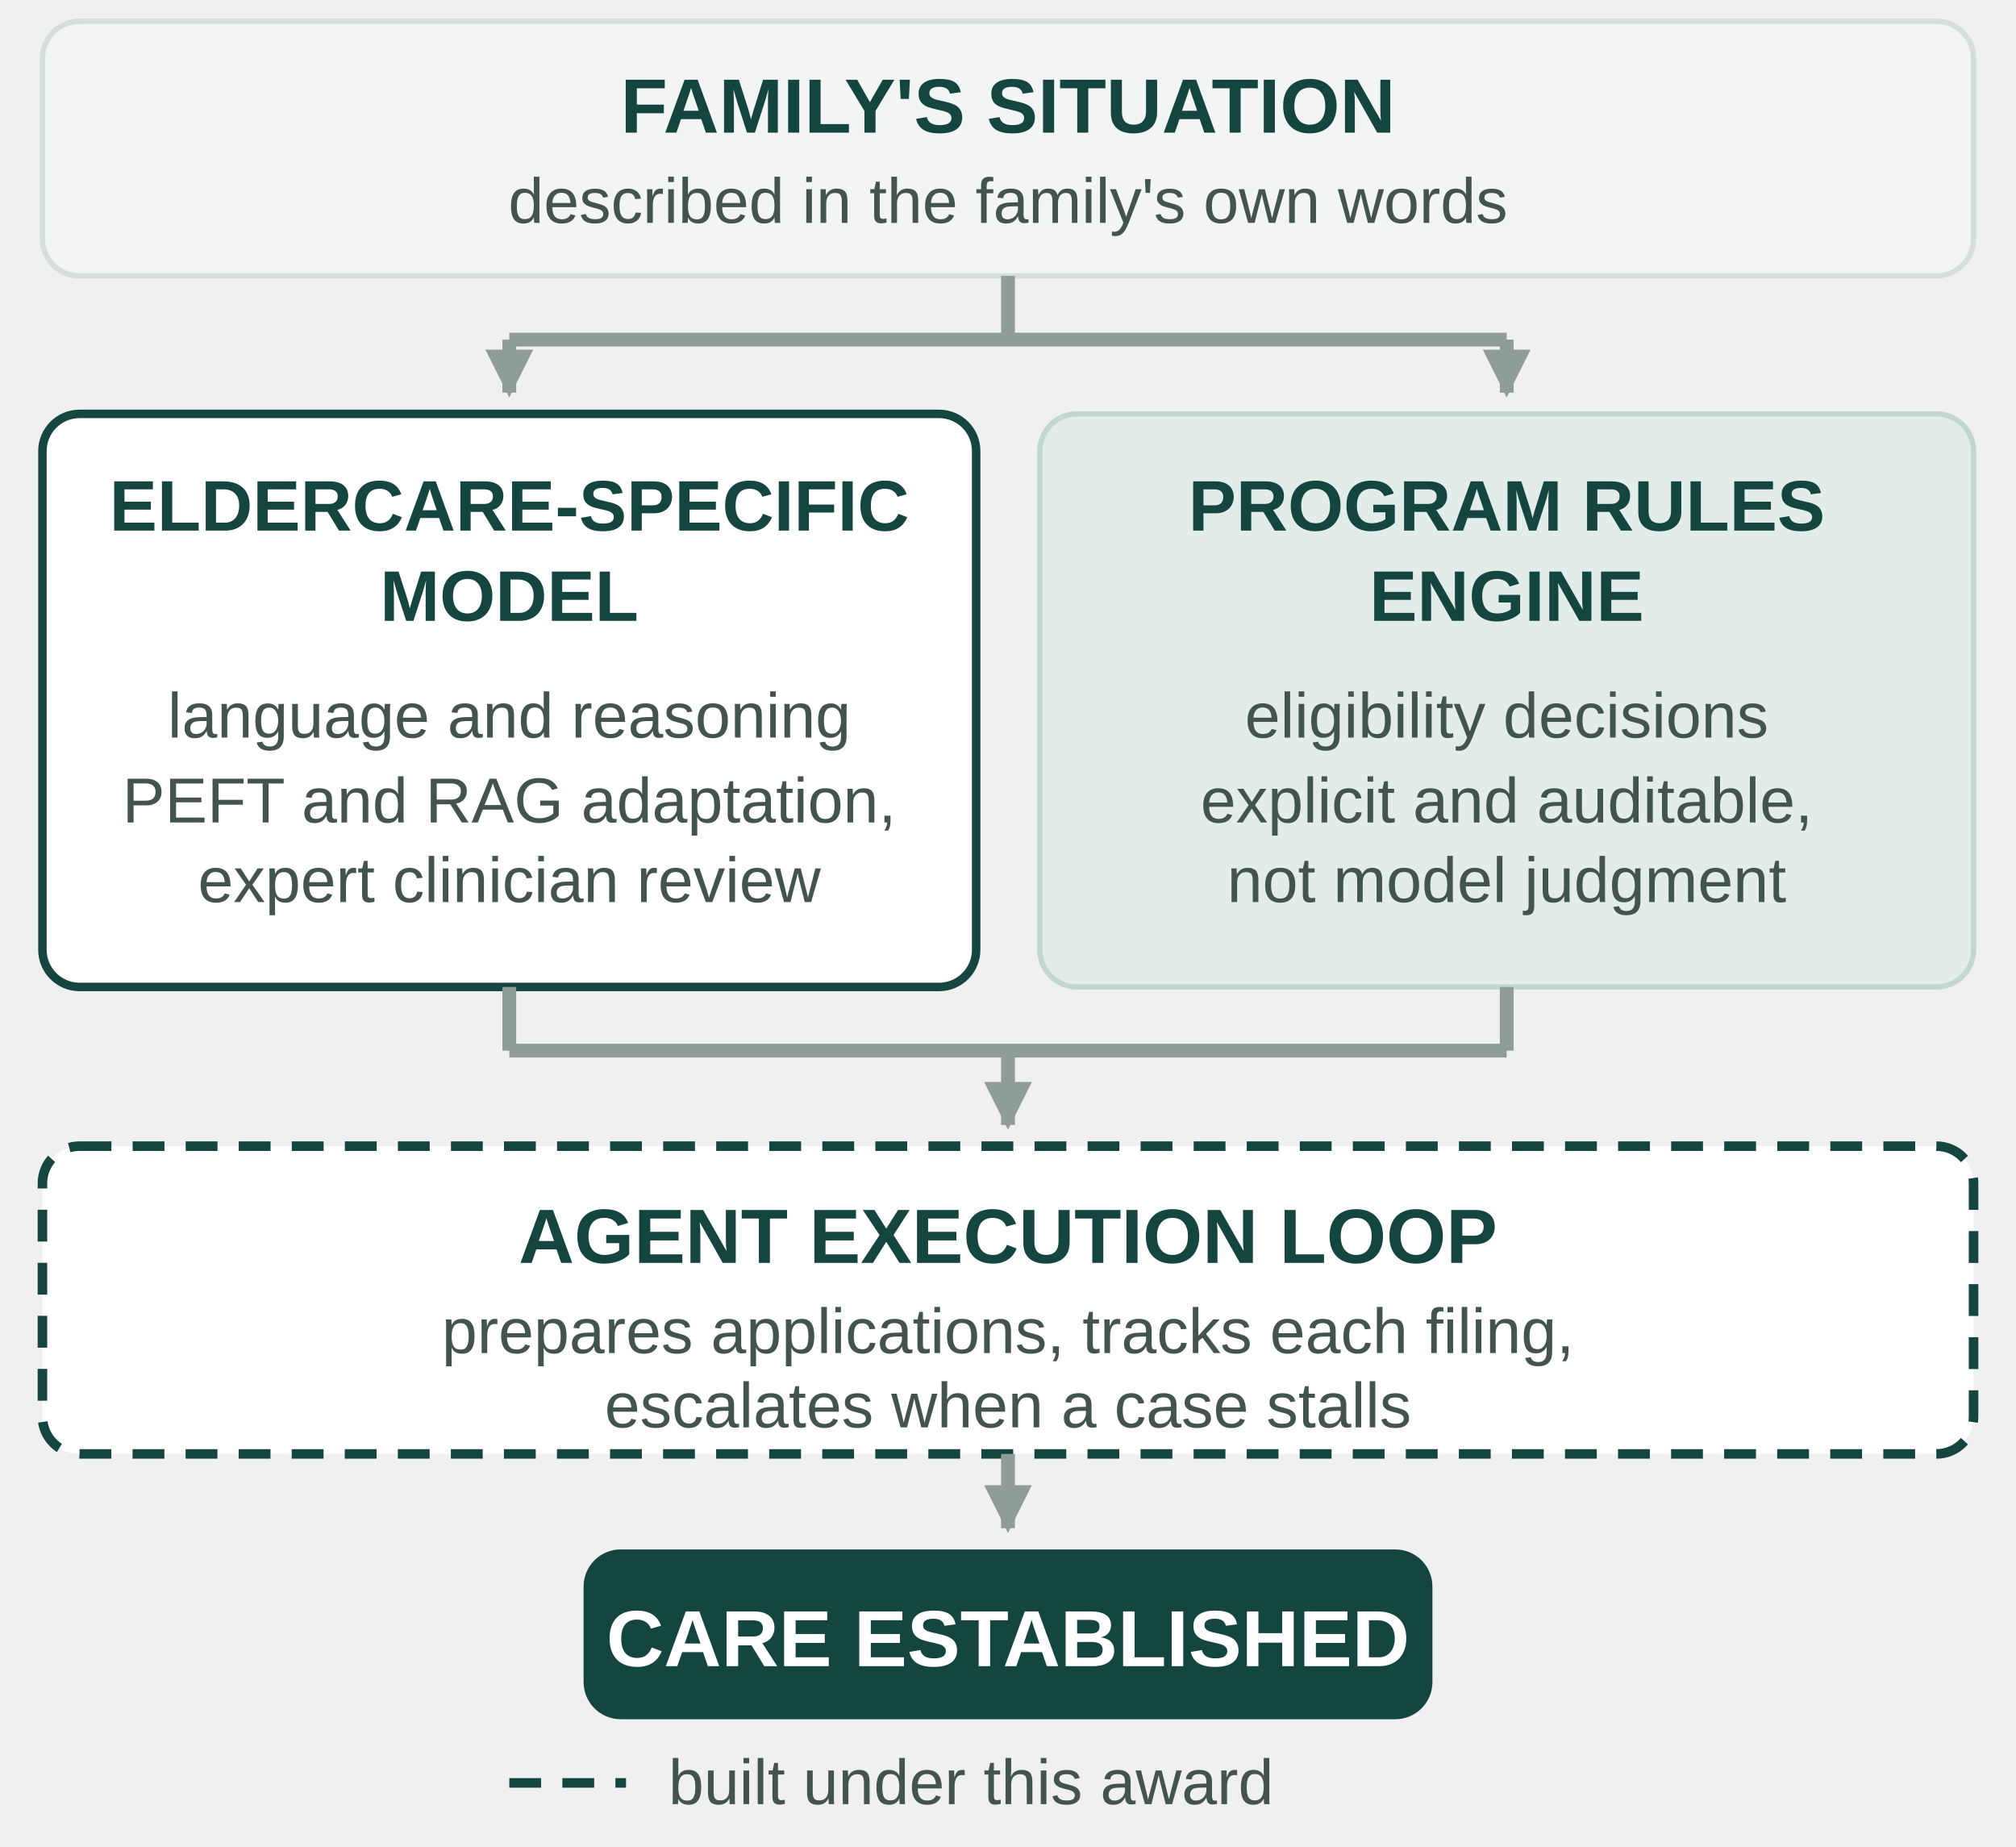
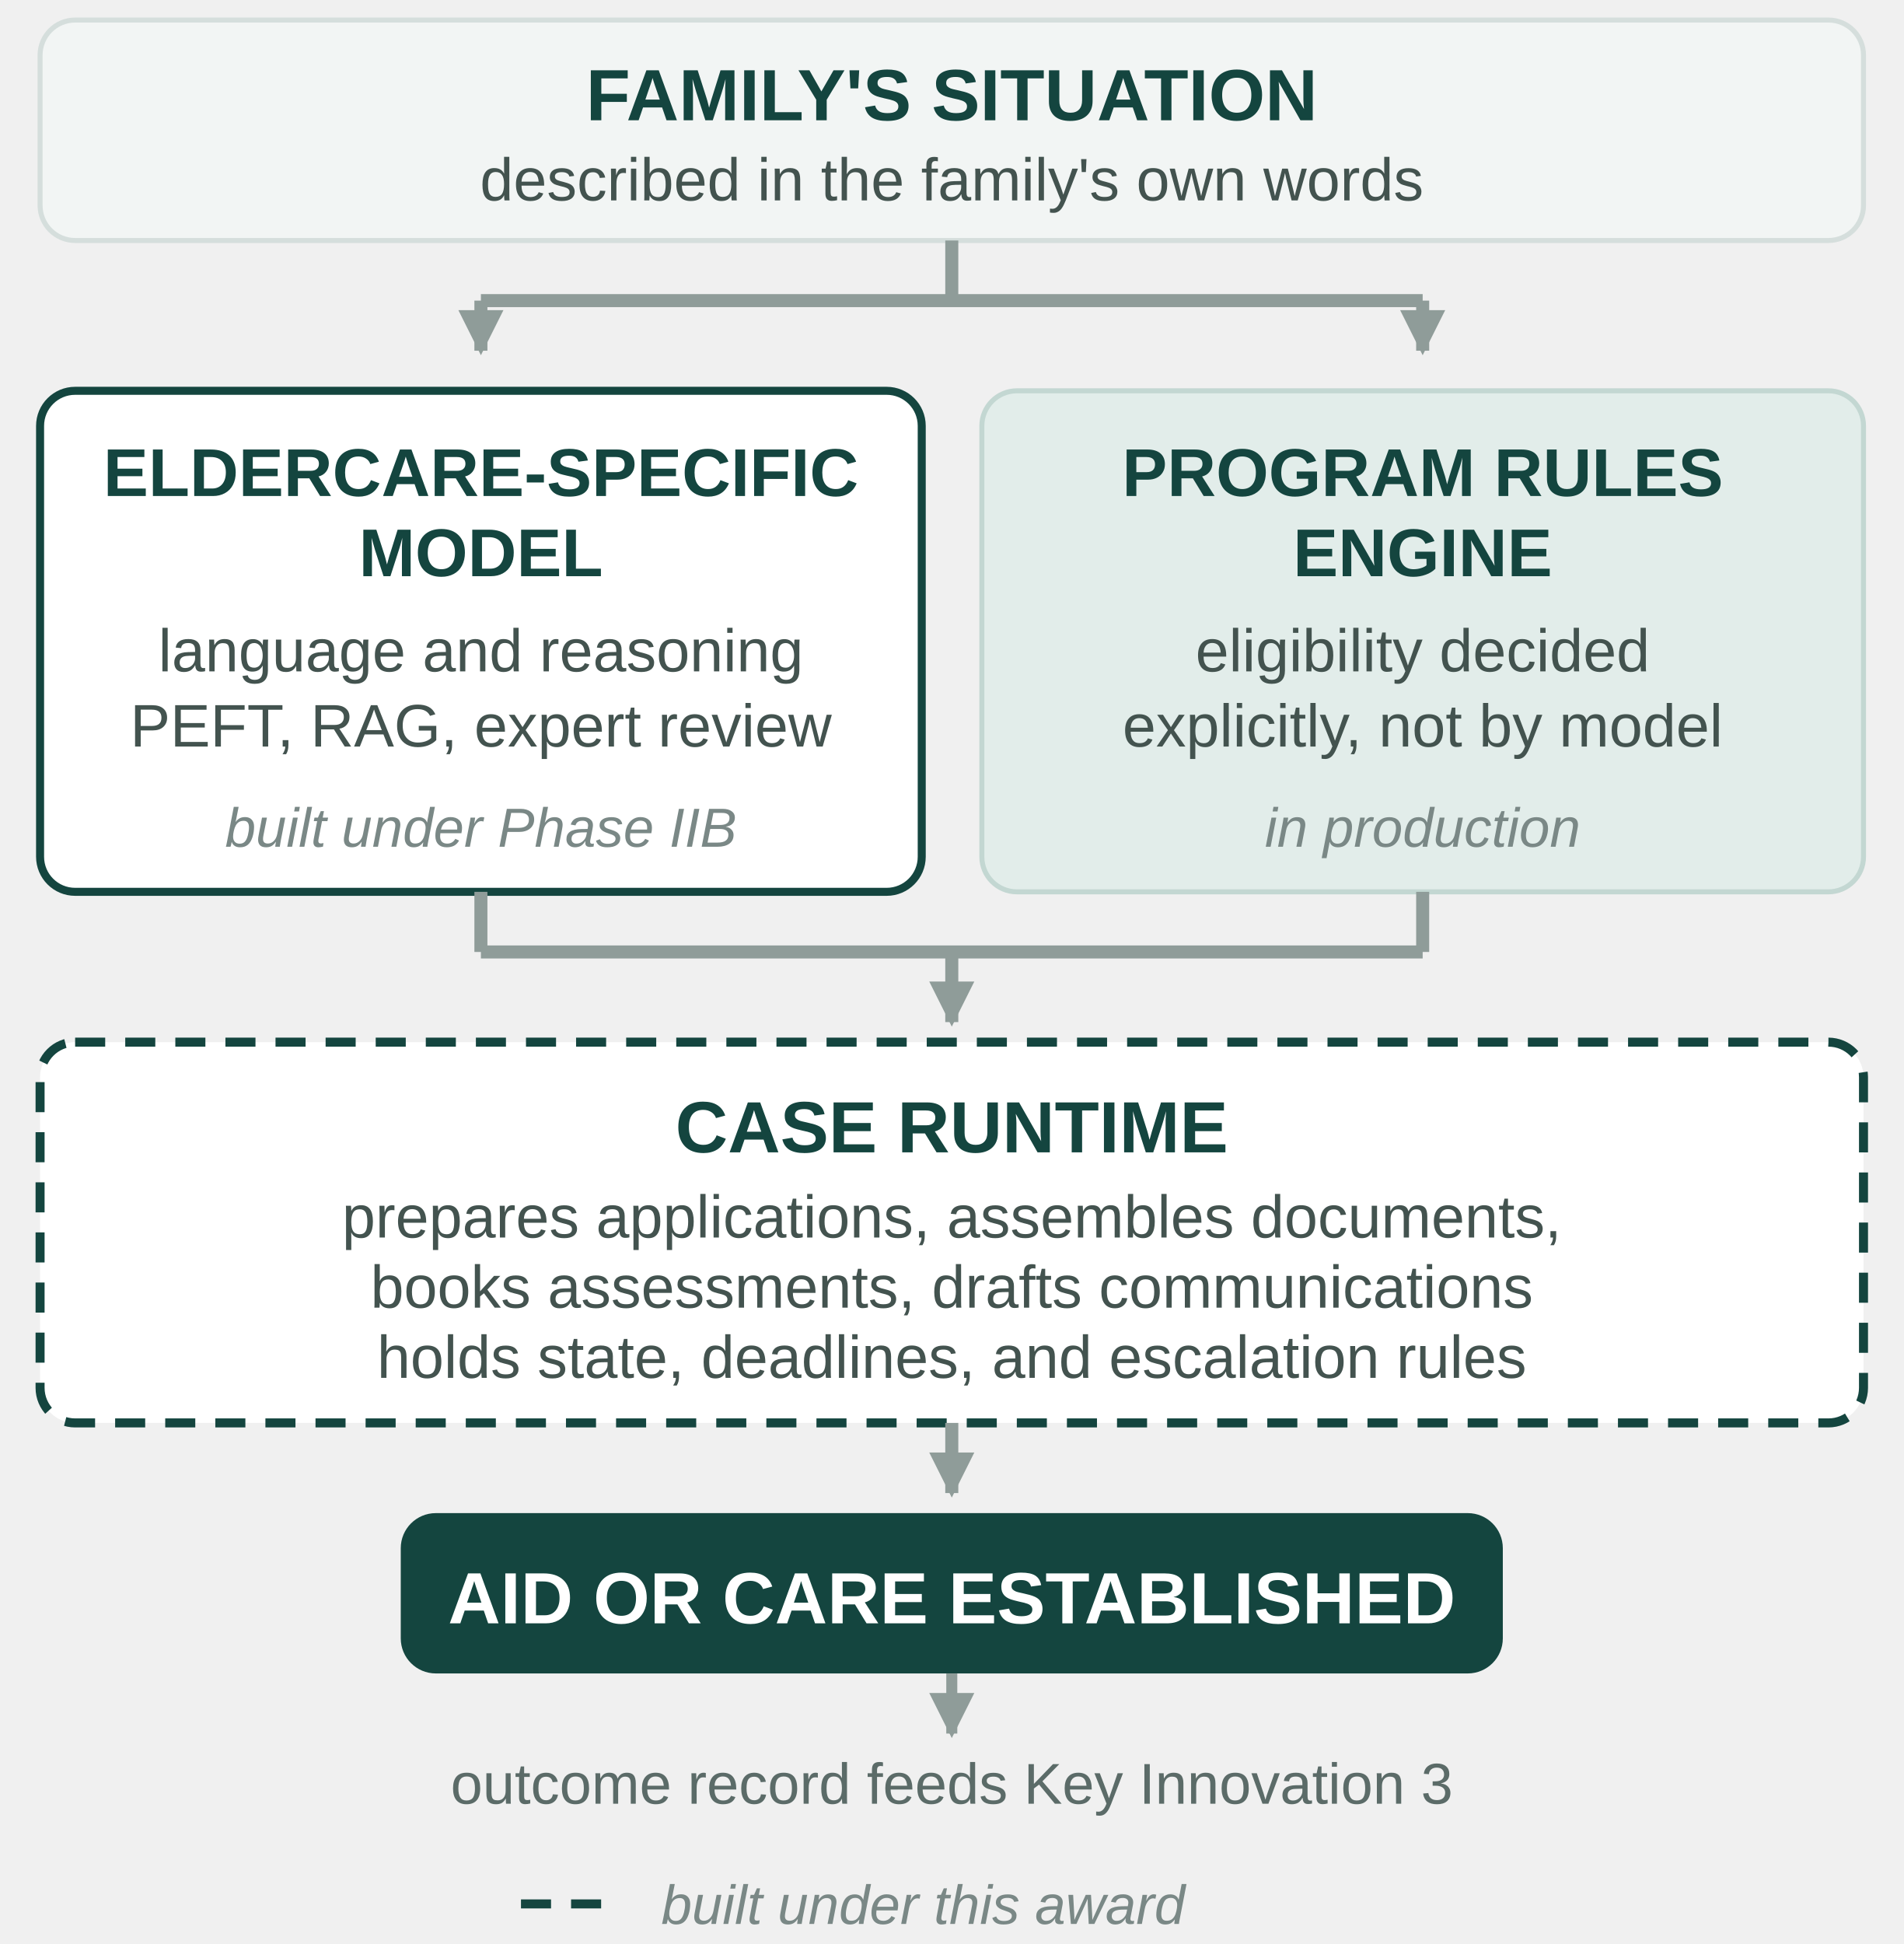
- <svg xmlns="http://www.w3.org/2000/svg" viewBox="0 0 380 348" style="width:100%;display:block" role="img" aria-label="Navigation architecture. A family's situation, described in their own words, is read by an eldercare-specific model adapted with parameter-efficient fine-tuning, retrieval-augmented generation, and expert clinician review, while a separate program rules engine makes the eligibility decisions. An agent execution loop, built under this award, prepares applications, tracks each filing, and escalates when a case stalls, until care is established.">
+ <svg xmlns="http://www.w3.org/2000/svg" viewBox="0 0 380 388" style="width:100%;display:block" role="img" aria-label="Navigation architecture. A family's situation, described in their own words, is read by an eldercare-specific model adapted under Phase IIB with parameter-efficient fine-tuning, retrieval-augmented generation, and expert clinician review, while a separate program rules engine in production decides eligibility explicitly rather than by model judgment. A case runtime built under this award prepares applications, assembles documents, books assessments, drafts communications, and holds state, deadlines, and escalation rules, until aid or care is established and the outcome record feeds Key Innovation 3.">
  <defs>
    <marker id="na" viewBox="0 0 10 10" refX="9" refY="5" markerWidth="9" markerHeight="9" markerUnits="userSpaceOnUse" orient="auto-start-reverse">
      <path d="M0 0 L10 5 L0 10 z" fill="#8f9c99" />
    </marker>
  </defs>
-   <rect x="8" y="4" width="364" height="48" rx="7" fill="#f2f5f4" stroke="#d5dedc" />
-   <text x="190" y="25" text-anchor="middle" font-family="Arial" font-size="14.5" font-weight="700" fill="#14453f">FAMILY'S SITUATION</text>
-   <text x="190" y="42" text-anchor="middle" font-family="Arial" font-size="12" fill="#43534f">described in the family's own words</text>
-   <path d="M190 52 v12" fill="none" stroke="#8f9c99" stroke-width="2.6" />
-   <path d="M96 64 h188" fill="none" stroke="#8f9c99" stroke-width="2.6" />
-   <path d="M96 64 v10" fill="none" stroke="#8f9c99" stroke-width="2.6" marker-end="url(#na)" />
-   <path d="M284 64 v10" fill="none" stroke="#8f9c99" stroke-width="2.6" marker-end="url(#na)" />
-   <rect x="8" y="78" width="176" height="108" rx="7" fill="#ffffff" stroke="#14453f" stroke-width="1.6" />
-   <text x="96" y="100" text-anchor="middle" font-family="Arial" font-size="13.5" font-weight="700" fill="#14453f">ELDERCARE-SPECIFIC</text>
-   <text x="96" y="117" text-anchor="middle" font-family="Arial" font-size="13.5" font-weight="700" fill="#14453f">MODEL</text>
-   <text x="96" y="139" text-anchor="middle" font-family="Arial" font-size="12" fill="#43534f">language and reasoning</text>
-   <text x="96" y="155" text-anchor="middle" font-family="Arial" font-size="12" fill="#43534f">PEFT and RAG adaptation,</text>
-   <text x="96" y="170" text-anchor="middle" font-family="Arial" font-size="12" fill="#43534f">expert clinician review</text>
-   <rect x="196" y="78" width="176" height="108" rx="7" fill="#e2edea" stroke="#c3d7d2" />
-   <text x="284" y="100" text-anchor="middle" font-family="Arial" font-size="13.5" font-weight="700" fill="#14453f">PROGRAM RULES</text>
-   <text x="284" y="117" text-anchor="middle" font-family="Arial" font-size="13.5" font-weight="700" fill="#14453f">ENGINE</text>
-   <text x="284" y="139" text-anchor="middle" font-family="Arial" font-size="12" fill="#43534f">eligibility decisions</text>
-   <text x="284" y="155" text-anchor="middle" font-family="Arial" font-size="12" fill="#43534f">explicit and auditable,</text>
-   <text x="284" y="170" text-anchor="middle" font-family="Arial" font-size="12" fill="#43534f">not model judgment</text>
-   <path d="M96 186 v12" fill="none" stroke="#8f9c99" stroke-width="2.6" />
-   <path d="M284 186 v12" fill="none" stroke="#8f9c99" stroke-width="2.6" />
-   <path d="M96 198 h188" fill="none" stroke="#8f9c99" stroke-width="2.6" />
-   <path d="M190 198 v14" fill="none" stroke="#8f9c99" stroke-width="2.6" marker-end="url(#na)" />
-   <rect x="8" y="216" width="364" height="58" rx="7" fill="#ffffff" stroke="#14453f" stroke-width="1.8" stroke-dasharray="6 4" />
-   <text x="190" y="238" text-anchor="middle" font-family="Arial" font-size="14.5" font-weight="700" fill="#14453f">AGENT EXECUTION LOOP</text>
-   <text x="190" y="255" text-anchor="middle" font-family="Arial" font-size="12" fill="#43534f">prepares applications, tracks each filing,</text>
-   <text x="190" y="269" text-anchor="middle" font-family="Arial" font-size="12" fill="#43534f">escalates when a case stalls</text>
-   <path d="M190 274 v14" fill="none" stroke="#8f9c99" stroke-width="2.6" marker-end="url(#na)" />
-   <rect x="110" y="292" width="160" height="32" rx="7" fill="#14453f" />
-   <text x="190" y="314" text-anchor="middle" font-family="Arial" font-size="15" font-weight="700" fill="#ffffff">CARE ESTABLISHED</text>
-   <path d="M96 336 h22" fill="none" stroke="#14453f" stroke-width="1.8" stroke-dasharray="6 4" />
-   <text x="126" y="340" font-family="Arial" font-size="12" fill="#43534f">built under this award</text>
+   <rect x="8" y="4" width="364" height="44" rx="7" fill="#f2f5f4" stroke="#d5dedc" />
+   <text x="190" y="24" text-anchor="middle" font-family="Arial" font-size="14.5" font-weight="700" fill="#14453f">FAMILY'S SITUATION</text>
+   <text x="190" y="40" text-anchor="middle" font-family="Arial" font-size="12" fill="#43534f">described in the family's own words</text>
+   <path d="M190 48 v12" fill="none" stroke="#8f9c99" stroke-width="2.6" />
+   <path d="M96 60 h188" fill="none" stroke="#8f9c99" stroke-width="2.6" />
+   <path d="M96 60 v10" fill="none" stroke="#8f9c99" stroke-width="2.6" marker-end="url(#na)" />
+   <path d="M284 60 v10" fill="none" stroke="#8f9c99" stroke-width="2.6" marker-end="url(#na)" />
+   <rect x="8" y="78" width="176" height="100" rx="7" fill="#ffffff" stroke="#14453f" stroke-width="1.6" />
+   <text x="96" y="99" text-anchor="middle" font-family="Arial" font-size="13.5" font-weight="700" fill="#14453f">ELDERCARE-SPECIFIC</text>
+   <text x="96" y="115" text-anchor="middle" font-family="Arial" font-size="13.5" font-weight="700" fill="#14453f">MODEL</text>
+   <text x="96" y="134" text-anchor="middle" font-family="Arial" font-size="12" fill="#43534f">language and reasoning</text>
+   <text x="96" y="149" text-anchor="middle" font-family="Arial" font-size="12" fill="#43534f">PEFT, RAG, expert review</text>
+   <text x="96" y="169" text-anchor="middle" font-family="Arial" font-size="11" font-style="italic" fill="#7a8886">built under Phase IIB</text>
+   <rect x="196" y="78" width="176" height="100" rx="7" fill="#e2edea" stroke="#c3d7d2" />
+   <text x="284" y="99" text-anchor="middle" font-family="Arial" font-size="13.5" font-weight="700" fill="#14453f">PROGRAM RULES</text>
+   <text x="284" y="115" text-anchor="middle" font-family="Arial" font-size="13.5" font-weight="700" fill="#14453f">ENGINE</text>
+   <text x="284" y="134" text-anchor="middle" font-family="Arial" font-size="12" fill="#43534f">eligibility decided</text>
+   <text x="284" y="149" text-anchor="middle" font-family="Arial" font-size="12" fill="#43534f">explicitly, not by model</text>
+   <text x="284" y="169" text-anchor="middle" font-family="Arial" font-size="11" font-style="italic" fill="#7a8886">in production</text>
+   <path d="M96 178 v12" fill="none" stroke="#8f9c99" stroke-width="2.6" />
+   <path d="M284 178 v12" fill="none" stroke="#8f9c99" stroke-width="2.6" />
+   <path d="M96 190 h188" fill="none" stroke="#8f9c99" stroke-width="2.6" />
+   <path d="M190 190 v14" fill="none" stroke="#8f9c99" stroke-width="2.6" marker-end="url(#na)" />
+   <rect x="8" y="208" width="364" height="76" rx="7" fill="#ffffff" stroke="#14453f" stroke-width="1.8" stroke-dasharray="6 4" />
+   <text x="190" y="230" text-anchor="middle" font-family="Arial" font-size="14.5" font-weight="700" fill="#14453f">CASE RUNTIME</text>
+   <text x="190" y="247" text-anchor="middle" font-family="Arial" font-size="12" fill="#43534f">prepares applications, assembles documents,</text>
+   <text x="190" y="261" text-anchor="middle" font-family="Arial" font-size="12" fill="#43534f">books assessments, drafts communications</text>
+   <text x="190" y="275" text-anchor="middle" font-family="Arial" font-size="12" fill="#43534f">holds state, deadlines, and escalation rules</text>
+   <path d="M190 284 v14" fill="none" stroke="#8f9c99" stroke-width="2.6" marker-end="url(#na)" />
+   <rect x="80" y="302" width="220" height="32" rx="7" fill="#14453f" />
+   <text x="190" y="324" text-anchor="middle" font-family="Arial" font-size="14.5" font-weight="700" fill="#ffffff">AID OR CARE ESTABLISHED</text>
+   <path d="M190 334 v12" fill="none" stroke="#8f9c99" stroke-width="2.2" marker-end="url(#na)" />
+   <text x="190" y="360" text-anchor="middle" font-family="Arial" font-size="11.5" fill="#5b6b68">outcome record feeds Key Innovation 3</text>
+   <path d="M104 380 h20" fill="none" stroke="#14453f" stroke-width="1.8" stroke-dasharray="6 4" />
+   <text x="132" y="384" font-family="Arial" font-size="11" font-style="italic" fill="#7a8886">built under this award</text>
</svg>
